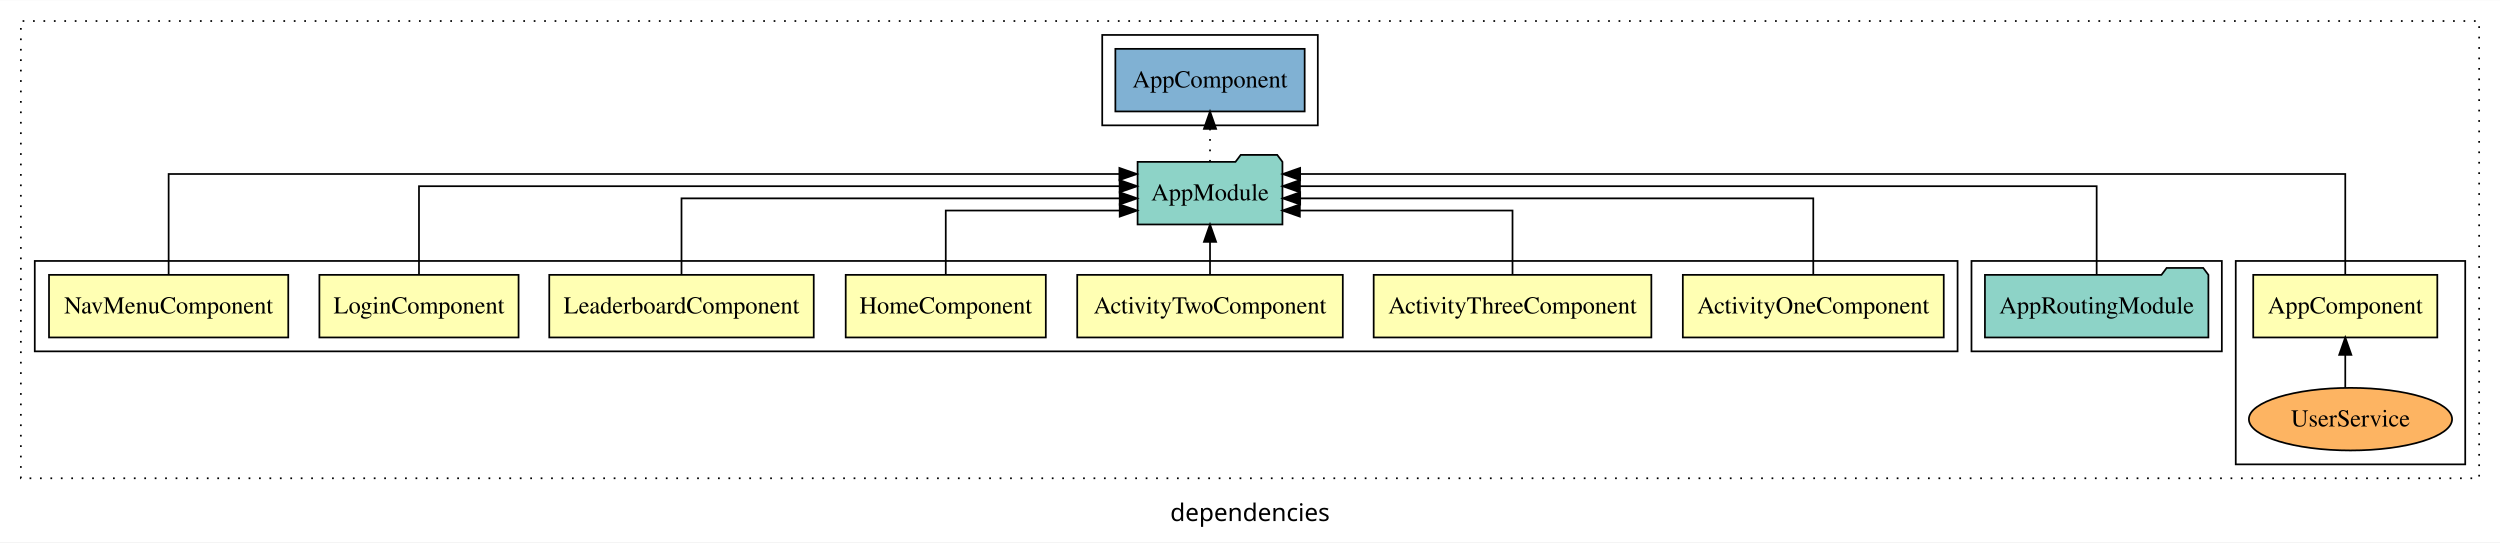
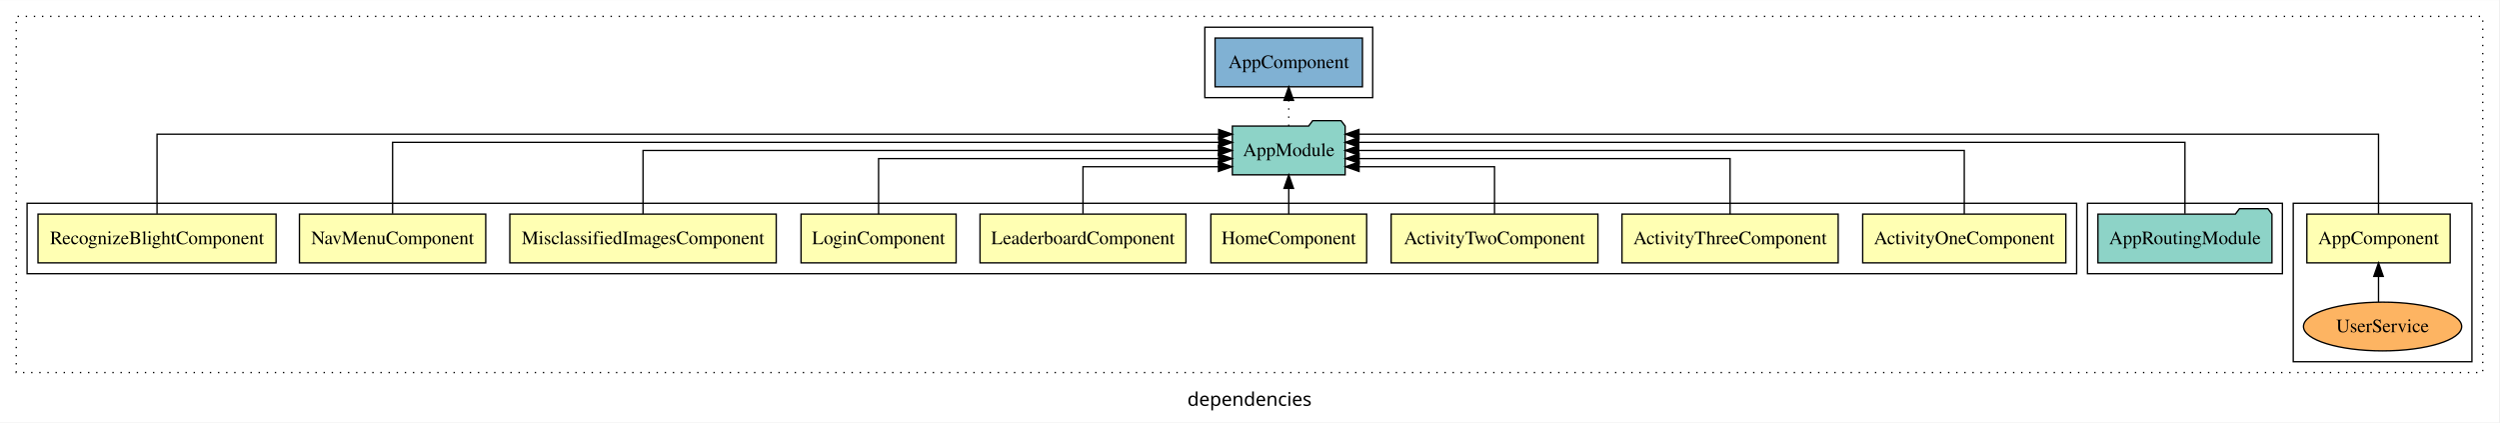
- <svg xmlns="http://www.w3.org/2000/svg" width="1438pt" height="312pt" viewBox="0.00 0.00 1438.00 311.80">
+ <svg xmlns="http://www.w3.org/2000/svg" width="1846pt" height="312pt" viewBox="0.00 0.00 1846.00 311.80">
  <g id="graph0" class="graph" transform="scale(1 1) rotate(0) translate(4 307.8)">
-     <polygon fill="white" stroke="transparent" points="-4,4 -4,-307.8 1434,-307.8 1434,4 -4,4" />
-     <text text-anchor="middle" x="715" y="-8.2" font-family="sans-serif" font-size="14.00">dependencies</text>
+     <polygon fill="white" stroke="transparent" points="-4,4 -4,-307.8 1842,-307.8 1842,4 -4,4" />
+     <text text-anchor="middle" x="919" y="-8.2" font-family="sans-serif" font-size="14.00">dependencies</text>
    <g id="clust1" class="cluster">
-       <polygon fill="none" stroke="black" stroke-dasharray="1,5" points="8,-32.8 8,-295.8 1422,-295.8 1422,-32.8 8,-32.8" />
+       <polygon fill="none" stroke="black" stroke-dasharray="1,5" points="8,-32.8 8,-295.8 1830,-295.8 1830,-32.8 8,-32.8" />
    </g>
    <g id="clust6" class="cluster">
-       <polygon fill="none" stroke="black" points="1282,-40.8 1282,-157.8 1414,-157.8 1414,-40.8 1282,-40.8" />
+       <polygon fill="none" stroke="black" points="1690,-40.8 1690,-157.8 1822,-157.8 1822,-40.8 1690,-40.8" />
    </g>
    <g id="clust13" class="cluster">
-       <polygon fill="none" stroke="black" points="630,-235.8 630,-287.8 754,-287.8 754,-235.8 630,-235.8" />
+       <polygon fill="none" stroke="black" points="1538,-105.8 1538,-157.8 1682,-157.8 1682,-105.8 1538,-105.8" />
    </g>
-     <g id="clust11" class="cluster">
-       <polygon fill="none" stroke="black" points="1130,-105.8 1130,-157.8 1274,-157.8 1274,-105.8 1130,-105.8" />
+     <g id="clust15" class="cluster">
+       <polygon fill="none" stroke="black" points="886,-235.8 886,-287.8 1010,-287.8 1010,-235.8 886,-235.8" />
    </g>
    <g id="clust2" class="cluster">
-       <polygon fill="none" stroke="black" points="16,-105.8 16,-157.8 1122,-157.8 1122,-105.8 16,-105.8" />
+       <polygon fill="none" stroke="black" points="16,-105.8 16,-157.8 1530,-157.8 1530,-105.8 16,-105.8" />
    </g>
    <g id="node1" class="node">
-       <polygon fill="#ffffb3" stroke="black" points="1114.04,-149.8 963.96,-149.8 963.96,-113.8 1114.04,-113.8 1114.04,-149.8" />
-       <text text-anchor="middle" x="1039" y="-127.6" font-family="Times,serif" font-size="14.00">ActivityOneComponent</text>
+       <polygon fill="#ffffb3" stroke="black" points="1522.04,-149.8 1371.96,-149.8 1371.96,-113.8 1522.04,-113.8 1522.04,-149.8" />
+       <text text-anchor="middle" x="1447" y="-127.6" font-family="Times,serif" font-size="14.00">ActivityOneComponent</text>
+     </g>
+     <g id="node11" class="node">
+       <polygon fill="#8dd3c7" stroke="black" points="989.66,-214.8 986.66,-218.8 965.66,-218.8 962.66,-214.8 906.34,-214.8 906.34,-178.8 989.66,-178.8 989.66,-214.8" />
+       <text text-anchor="middle" x="948" y="-192.6" font-family="Times,serif" font-size="14.00">AppModule</text>
+     </g>
+     <g id="edge1" class="edge">
+       <path fill="none" stroke="black" d="M1447,-149.91C1447,-169.14 1447,-196.8 1447,-196.8 1447,-196.8 999.69,-196.8 999.69,-196.8" />
+       <polygon fill="black" stroke="black" points="999.69,-193.3 989.69,-196.8 999.69,-200.3 999.69,-193.3" />
+     </g>
+     <g id="node2" class="node">
+       <polygon fill="#ffffb3" stroke="black" points="1353.86,-149.8 1194.14,-149.8 1194.14,-113.8 1353.86,-113.8 1353.86,-149.8" />
+       <text text-anchor="middle" x="1274" y="-127.6" font-family="Times,serif" font-size="14.00">ActivityThreeComponent</text>
+     </g>
+     <g id="edge2" class="edge">
+       <path fill="none" stroke="black" d="M1274,-149.82C1274,-167.17 1274,-190.8 1274,-190.8 1274,-190.8 999.95,-190.8 999.95,-190.8" />
+       <polygon fill="black" stroke="black" points="999.95,-187.3 989.95,-190.8 999.95,-194.3 999.95,-187.3" />
+     </g>
+     <g id="node3" class="node">
+       <polygon fill="#ffffb3" stroke="black" points="1176.38,-149.8 1023.62,-149.8 1023.62,-113.8 1176.38,-113.8 1176.38,-149.8" />
+       <text text-anchor="middle" x="1100" y="-127.6" font-family="Times,serif" font-size="14.00">ActivityTwoComponent</text>
+     </g>
+     <g id="edge3" class="edge">
+       <path fill="none" stroke="black" d="M1100,-150.04C1100,-165.37 1100,-184.8 1100,-184.8 1100,-184.8 999.94,-184.8 999.94,-184.8" />
+       <polygon fill="black" stroke="black" points="999.94,-181.3 989.94,-184.8 999.94,-188.3 999.94,-181.3" />
+     </g>
+     <g id="node4" class="node">
+       <polygon fill="#ffffb3" stroke="black" points="1805.94,-149.8 1700.06,-149.8 1700.06,-113.8 1805.94,-113.8 1805.94,-149.8" />
+       <text text-anchor="middle" x="1753" y="-127.6" font-family="Times,serif" font-size="14.00">AppComponent</text>
+     </g>
+     <g id="edge4" class="edge">
+       <path fill="none" stroke="black" d="M1753,-150.05C1753,-172.82 1753,-208.8 1753,-208.8 1753,-208.8 999.87,-208.8 999.87,-208.8" />
+       <polygon fill="black" stroke="black" points="999.87,-205.3 989.87,-208.8 999.87,-212.3 999.87,-205.3" />
+     </g>
+     <g id="node5" class="node">
+       <polygon fill="#ffffb3" stroke="black" points="1005.55,-149.8 890.45,-149.8 890.45,-113.8 1005.55,-113.8 1005.55,-149.8" />
+       <text text-anchor="middle" x="948" y="-127.6" font-family="Times,serif" font-size="14.00">HomeComponent</text>
+     </g>
+     <g id="edge6" class="edge">
+       <path fill="none" stroke="black" d="M948,-149.91C948,-149.91 948,-168.79 948,-168.79" />
+       <polygon fill="black" stroke="black" points="944.5,-168.79 948,-178.79 951.5,-168.79 944.5,-168.79" />
+     </g>
+     <g id="node6" class="node">
+       <polygon fill="#ffffb3" stroke="black" points="872.06,-149.8 719.94,-149.8 719.94,-113.8 872.06,-113.8 872.06,-149.8" />
+       <text text-anchor="middle" x="796" y="-127.6" font-family="Times,serif" font-size="14.00">LeaderboardComponent</text>
+     </g>
+     <g id="edge7" class="edge">
+       <path fill="none" stroke="black" d="M796,-150.04C796,-165.37 796,-184.8 796,-184.8 796,-184.8 896.06,-184.8 896.06,-184.8" />
+       <polygon fill="black" stroke="black" points="896.06,-188.3 906.06,-184.8 896.06,-181.3 896.06,-188.3" />
+     </g>
+     <g id="node7" class="node">
+       <polygon fill="#ffffb3" stroke="black" points="702.28,-149.8 587.72,-149.8 587.72,-113.8 702.28,-113.8 702.28,-149.8" />
+       <text text-anchor="middle" x="645" y="-127.6" font-family="Times,serif" font-size="14.00">LoginComponent</text>
+     </g>
+     <g id="edge8" class="edge">
+       <path fill="none" stroke="black" d="M645,-149.82C645,-167.17 645,-190.8 645,-190.8 645,-190.8 896.19,-190.8 896.19,-190.8" />
+       <polygon fill="black" stroke="black" points="896.19,-194.3 906.19,-190.8 896.19,-187.3 896.19,-194.3" />
+     </g>
+     <g id="node8" class="node">
+       <polygon fill="#ffffb3" stroke="black" points="569.4,-149.8 372.6,-149.8 372.6,-113.8 569.4,-113.8 569.4,-149.8" />
+       <text text-anchor="middle" x="471" y="-127.6" font-family="Times,serif" font-size="14.00">MisclassifiedImagesComponent</text>
+     </g>
+     <g id="edge9" class="edge">
+       <path fill="none" stroke="black" d="M471,-149.91C471,-169.14 471,-196.8 471,-196.8 471,-196.8 896.09,-196.8 896.09,-196.8" />
+       <polygon fill="black" stroke="black" points="896.09,-200.3 906.09,-196.8 896.09,-193.3 896.09,-200.3" />
    </g>
    <g id="node9" class="node">
-       <polygon fill="#8dd3c7" stroke="black" points="733.66,-214.8 730.66,-218.8 709.66,-218.8 706.66,-214.8 650.34,-214.8 650.34,-178.8 733.66,-178.8 733.66,-214.8" />
-       <text text-anchor="middle" x="692" y="-192.6" font-family="Times,serif" font-size="14.00">AppModule</text>
+       <polygon fill="#ffffb3" stroke="black" points="354.81,-149.8 217.19,-149.8 217.19,-113.8 354.81,-113.8 354.81,-149.8" />
+       <text text-anchor="middle" x="286" y="-127.6" font-family="Times,serif" font-size="14.00">NavMenuComponent</text>
    </g>
-     <g id="edge1" class="edge">
-       <path fill="none" stroke="black" d="M1039,-150.07C1039,-168.36 1039,-193.8 1039,-193.8 1039,-193.8 743.86,-193.8 743.86,-193.8" />
-       <polygon fill="black" stroke="black" points="743.86,-190.3 733.86,-193.8 743.86,-197.3 743.86,-190.3" />
+     <g id="edge10" class="edge">
+       <path fill="none" stroke="black" d="M286,-150.08C286,-171.12 286,-202.8 286,-202.8 286,-202.8 896.34,-202.8 896.34,-202.8" />
+       <polygon fill="black" stroke="black" points="896.34,-206.3 906.34,-202.8 896.34,-199.3 896.34,-206.3" />
    </g>
-     <g id="node2" class="node">
-       <polygon fill="#ffffb3" stroke="black" points="945.86,-149.8 786.14,-149.8 786.14,-113.8 945.86,-113.8 945.86,-149.8" />
-       <text text-anchor="middle" x="866" y="-127.6" font-family="Times,serif" font-size="14.00">ActivityThreeComponent</text>
+     <g id="node10" class="node">
+       <polygon fill="#ffffb3" stroke="black" points="199.93,-149.8 24.07,-149.8 24.07,-113.8 199.93,-113.8 199.93,-149.8" />
+       <text text-anchor="middle" x="112" y="-127.6" font-family="Times,serif" font-size="14.00">RecognizeBlightComponent</text>
    </g>
-     <g id="edge2" class="edge">
-       <path fill="none" stroke="black" d="M866,-149.81C866,-165.85 866,-186.8 866,-186.8 866,-186.8 743.68,-186.8 743.68,-186.8" />
-       <polygon fill="black" stroke="black" points="743.68,-183.3 733.68,-186.8 743.68,-190.3 743.68,-183.3" />
+     <g id="edge11" class="edge">
+       <path fill="none" stroke="black" d="M112,-150.05C112,-172.82 112,-208.8 112,-208.8 112,-208.8 896.26,-208.8 896.26,-208.8" />
+       <polygon fill="black" stroke="black" points="896.26,-212.3 906.26,-208.8 896.26,-205.3 896.26,-212.3" />
    </g>
-     <g id="node3" class="node">
-       <polygon fill="#ffffb3" stroke="black" points="768.38,-149.8 615.62,-149.8 615.62,-113.8 768.38,-113.8 768.38,-149.8" />
-       <text text-anchor="middle" x="692" y="-127.6" font-family="Times,serif" font-size="14.00">ActivityTwoComponent</text>
+     <g id="node14" class="node">
+       <polygon fill="#80b1d3" stroke="black" points="1002.44,-279.8 893.56,-279.8 893.56,-243.8 1002.44,-243.8 1002.44,-279.8" />
+       <text text-anchor="middle" x="948" y="-257.6" font-family="Times,serif" font-size="14.00">AppComponent </text>
    </g>
-     <g id="edge3" class="edge">
-       <path fill="none" stroke="black" d="M692,-149.91C692,-149.91 692,-168.79 692,-168.79" />
-       <polygon fill="black" stroke="black" points="688.5,-168.79 692,-178.79 695.5,-168.79 688.5,-168.79" />
-     </g>
-     <g id="node4" class="node">
-       <polygon fill="#ffffb3" stroke="black" points="1397.94,-149.8 1292.06,-149.8 1292.06,-113.8 1397.94,-113.8 1397.94,-149.8" />
-       <text text-anchor="middle" x="1345" y="-127.6" font-family="Times,serif" font-size="14.00">AppComponent</text>
-     </g>
-     <g id="edge4" class="edge">
-       <path fill="none" stroke="black" d="M1345,-149.81C1345,-172.29 1345,-207.8 1345,-207.8 1345,-207.8 743.84,-207.8 743.84,-207.8" />
-       <polygon fill="black" stroke="black" points="743.84,-204.3 733.84,-207.8 743.84,-211.3 743.84,-204.3" />
-     </g>
-     <g id="node5" class="node">
-       <polygon fill="#ffffb3" stroke="black" points="597.55,-149.8 482.45,-149.8 482.45,-113.8 597.55,-113.8 597.55,-149.8" />
-       <text text-anchor="middle" x="540" y="-127.6" font-family="Times,serif" font-size="14.00">HomeComponent</text>
-     </g>
-     <g id="edge6" class="edge">
-       <path fill="none" stroke="black" d="M540,-149.81C540,-165.85 540,-186.8 540,-186.8 540,-186.8 640.06,-186.8 640.06,-186.8" />
-       <polygon fill="black" stroke="black" points="640.06,-190.3 650.06,-186.8 640.06,-183.3 640.06,-190.3" />
-     </g>
-     <g id="node6" class="node">
-       <polygon fill="#ffffb3" stroke="black" points="464.06,-149.8 311.94,-149.8 311.94,-113.8 464.06,-113.8 464.06,-149.8" />
-       <text text-anchor="middle" x="388" y="-127.6" font-family="Times,serif" font-size="14.00">LeaderboardComponent</text>
-     </g>
-     <g id="edge7" class="edge">
-       <path fill="none" stroke="black" d="M388,-150.07C388,-168.36 388,-193.8 388,-193.8 388,-193.8 640.05,-193.8 640.05,-193.8" />
-       <polygon fill="black" stroke="black" points="640.05,-197.3 650.05,-193.8 640.05,-190.3 640.05,-197.3" />
-     </g>
-     <g id="node7" class="node">
-       <polygon fill="#ffffb3" stroke="black" points="294.28,-149.8 179.72,-149.8 179.72,-113.8 294.28,-113.8 294.28,-149.8" />
-       <text text-anchor="middle" x="237" y="-127.6" font-family="Times,serif" font-size="14.00">LoginComponent</text>
-     </g>
-     <g id="edge8" class="edge">
-       <path fill="none" stroke="black" d="M237,-149.93C237,-170.37 237,-200.8 237,-200.8 237,-200.8 640.01,-200.8 640.01,-200.8" />
-       <polygon fill="black" stroke="black" points="640.01,-204.3 650.01,-200.8 640.01,-197.3 640.01,-204.3" />
-     </g>
-     <g id="node8" class="node">
-       <polygon fill="#ffffb3" stroke="black" points="161.81,-149.8 24.19,-149.8 24.19,-113.8 161.81,-113.8 161.81,-149.8" />
-       <text text-anchor="middle" x="93" y="-127.6" font-family="Times,serif" font-size="14.00">NavMenuComponent</text>
-     </g>
-     <g id="edge9" class="edge">
-       <path fill="none" stroke="black" d="M93,-149.81C93,-172.29 93,-207.8 93,-207.8 93,-207.8 639.88,-207.8 639.88,-207.8" />
-       <polygon fill="black" stroke="black" points="639.88,-211.3 649.88,-207.8 639.88,-204.3 639.88,-211.3" />
+     <g id="edge13" class="edge">
+       <path fill="none" stroke="black" stroke-dasharray="1,5" d="M948,-214.91C948,-214.91 948,-233.79 948,-233.79" />
+       <polygon fill="black" stroke="black" points="944.5,-233.79 948,-243.79 951.5,-233.79 944.5,-233.79" />
    </g>
    <g id="node12" class="node">
-       <polygon fill="#80b1d3" stroke="black" points="746.44,-279.8 637.56,-279.8 637.56,-243.8 746.44,-243.8 746.44,-279.8" />
-       <text text-anchor="middle" x="692" y="-257.6" font-family="Times,serif" font-size="14.00">AppComponent </text>
-     </g>
-     <g id="edge11" class="edge">
-       <path fill="none" stroke="black" stroke-dasharray="1,5" d="M692,-214.91C692,-214.91 692,-233.79 692,-233.79" />
-       <polygon fill="black" stroke="black" points="688.5,-233.79 692,-243.79 695.5,-233.79 688.5,-233.79" />
-     </g>
-     <g id="node10" class="node">
-       <ellipse fill="#fdb462" stroke="black" cx="1348" cy="-66.8" rx="58.44" ry="18" />
-       <text text-anchor="middle" x="1348" y="-62.6" font-family="Times,serif" font-size="14.00">UserService</text>
+       <ellipse fill="#fdb462" stroke="black" cx="1756" cy="-66.8" rx="58.44" ry="18" />
+       <text text-anchor="middle" x="1756" y="-62.6" font-family="Times,serif" font-size="14.00">UserService</text>
    </g>
    <g id="edge5" class="edge">
-       <path fill="none" stroke="black" d="M1345,-84.91C1345,-84.91 1345,-103.79 1345,-103.79" />
-       <polygon fill="black" stroke="black" points="1341.5,-103.79 1345,-113.79 1348.5,-103.79 1341.5,-103.79" />
+       <path fill="none" stroke="black" d="M1753,-84.91C1753,-84.91 1753,-103.79 1753,-103.79" />
+       <polygon fill="black" stroke="black" points="1749.5,-103.79 1753,-113.79 1756.5,-103.79 1749.5,-103.79" />
    </g>
-     <g id="node11" class="node">
-       <polygon fill="#8dd3c7" stroke="black" points="1266.27,-149.8 1263.27,-153.8 1242.27,-153.8 1239.27,-149.8 1137.73,-149.8 1137.73,-113.8 1266.27,-113.8 1266.27,-149.8" />
-       <text text-anchor="middle" x="1202" y="-127.6" font-family="Times,serif" font-size="14.00">AppRoutingModule</text>
+     <g id="node13" class="node">
+       <polygon fill="#8dd3c7" stroke="black" points="1674.27,-149.8 1671.27,-153.8 1650.27,-153.8 1647.27,-149.8 1545.73,-149.8 1545.73,-113.8 1674.27,-113.8 1674.27,-149.8" />
+       <text text-anchor="middle" x="1610" y="-127.6" font-family="Times,serif" font-size="14.00">AppRoutingModule</text>
    </g>
-     <g id="edge10" class="edge">
-       <path fill="none" stroke="black" d="M1202,-149.93C1202,-170.37 1202,-200.8 1202,-200.8 1202,-200.8 743.74,-200.8 743.74,-200.8" />
-       <polygon fill="black" stroke="black" points="743.74,-197.3 733.74,-200.8 743.74,-204.3 743.74,-197.3" />
+     <g id="edge12" class="edge">
+       <path fill="none" stroke="black" d="M1610,-150.08C1610,-171.12 1610,-202.8 1610,-202.8 1610,-202.8 999.66,-202.8 999.66,-202.8" />
+       <polygon fill="black" stroke="black" points="999.66,-199.3 989.66,-202.8 999.66,-206.3 999.66,-199.3" />
    </g>
  </g>
</svg>
